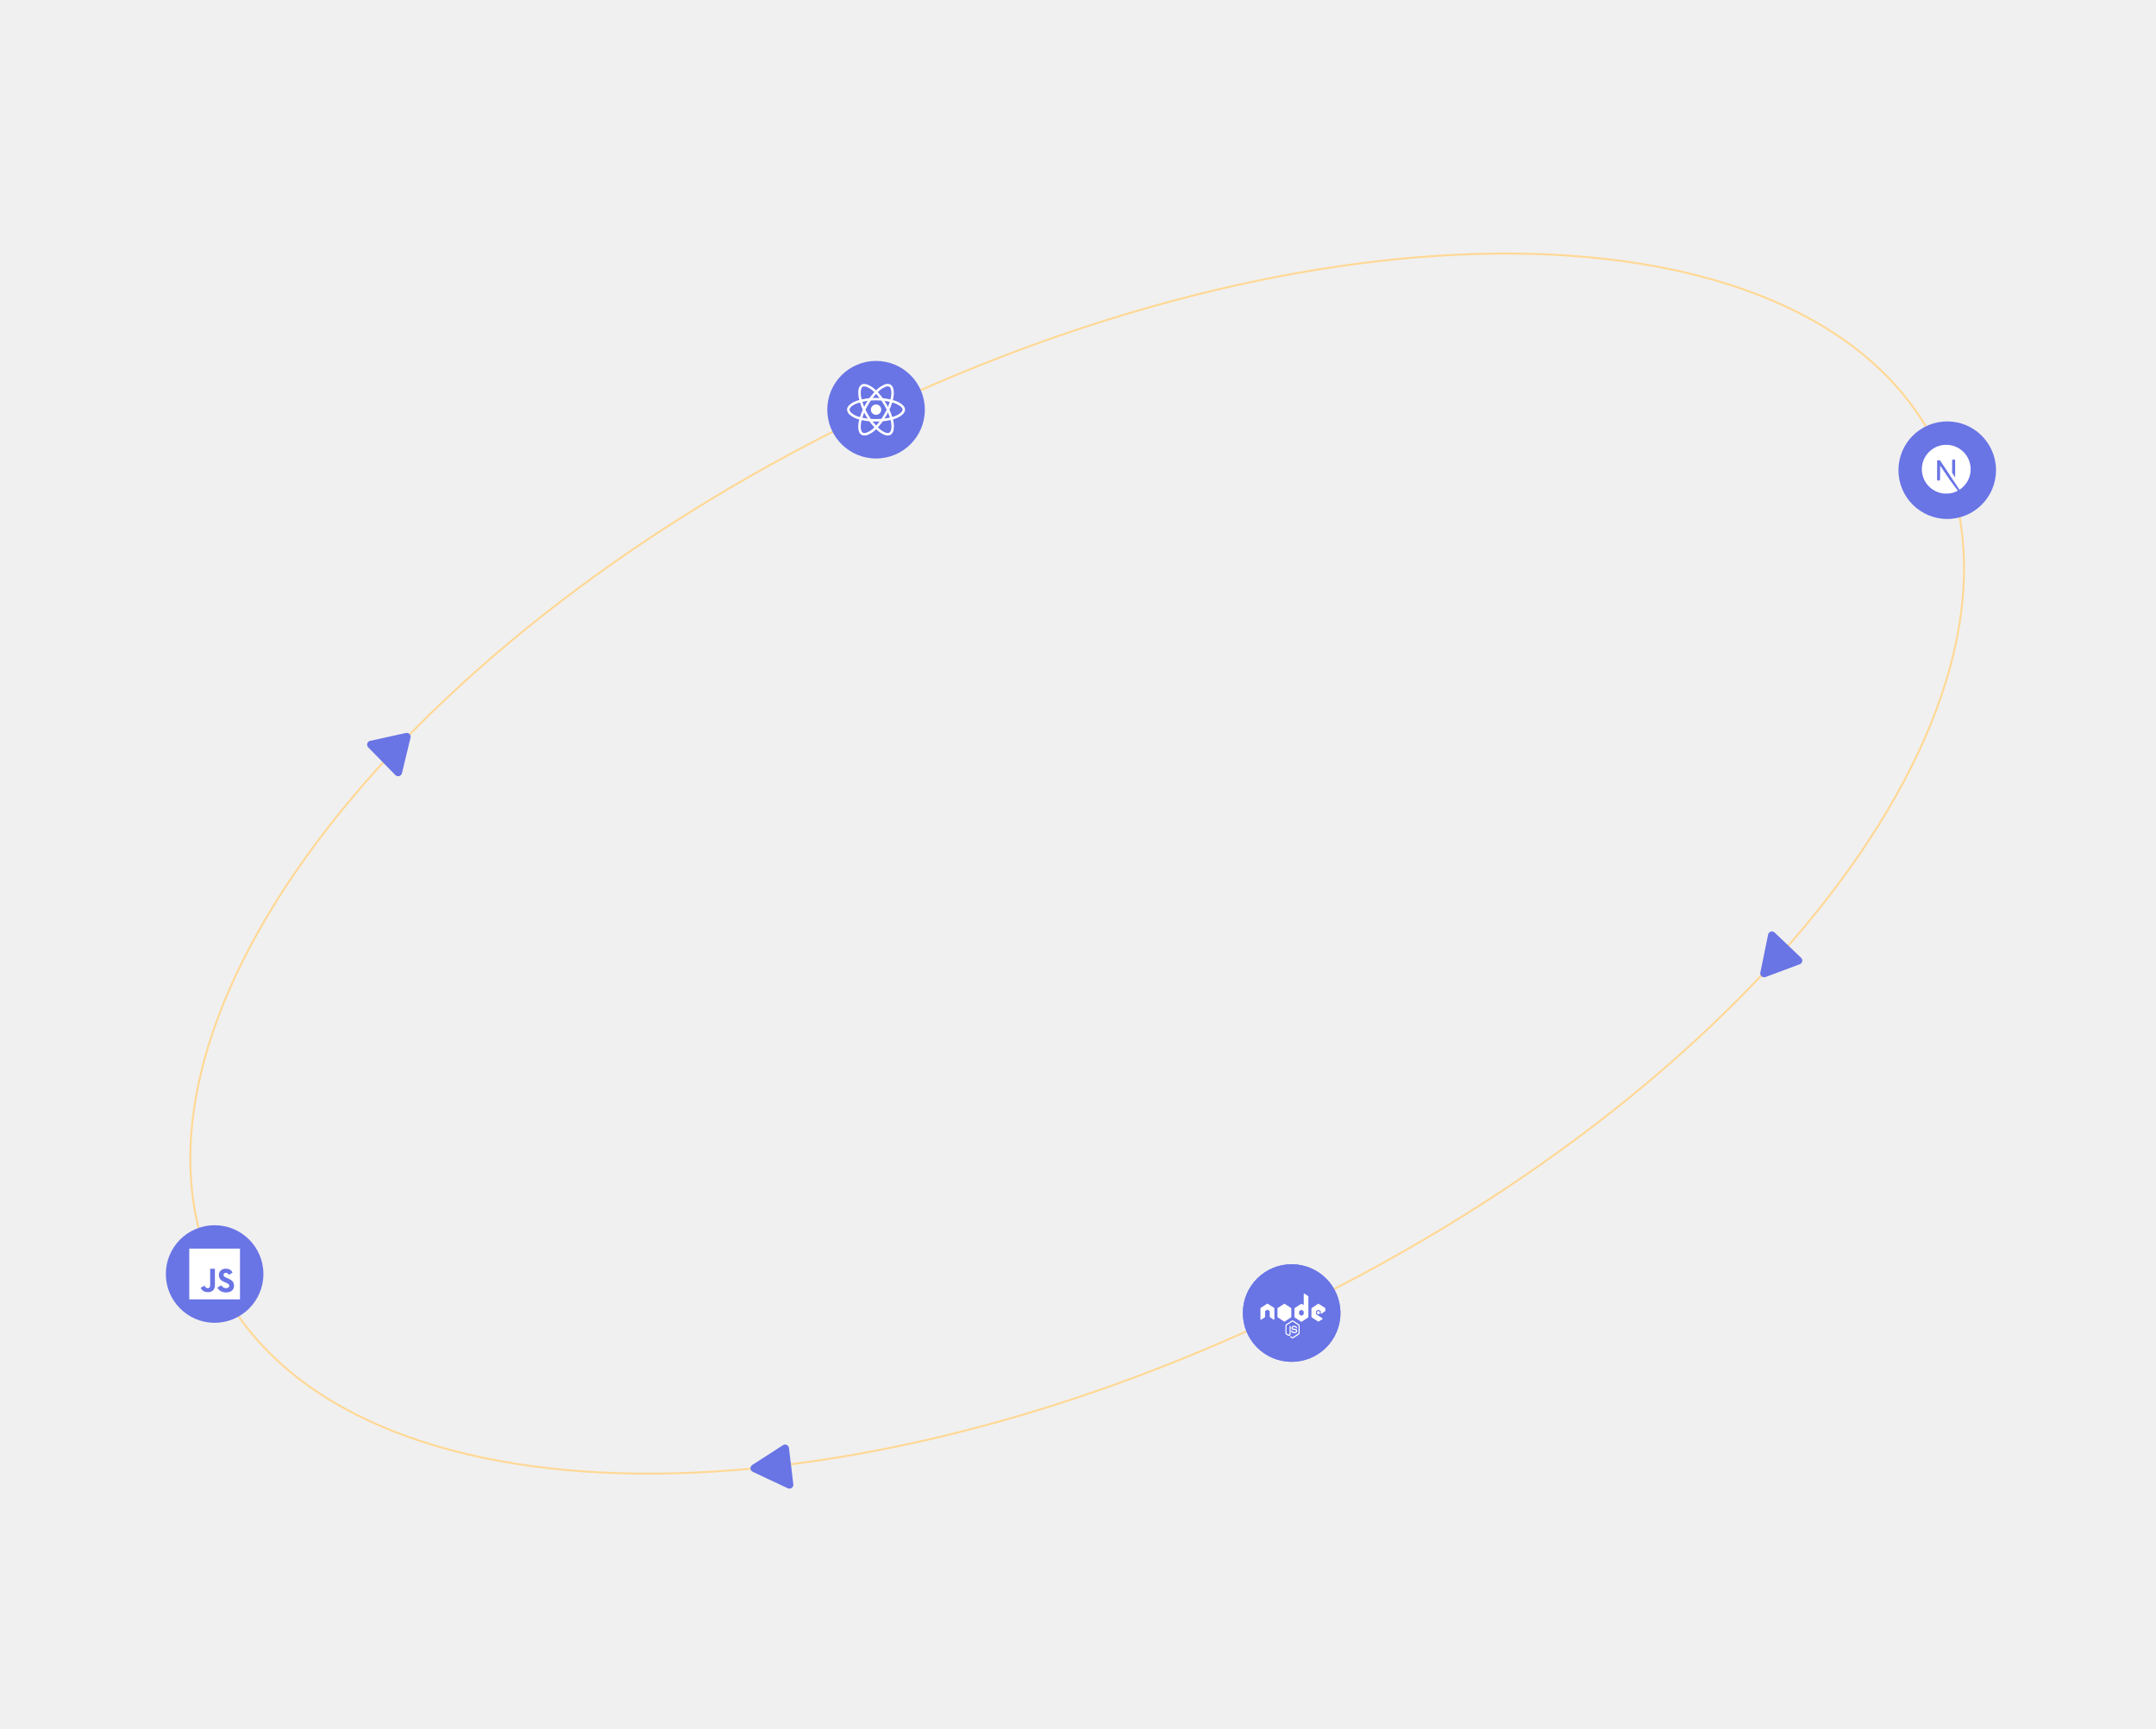
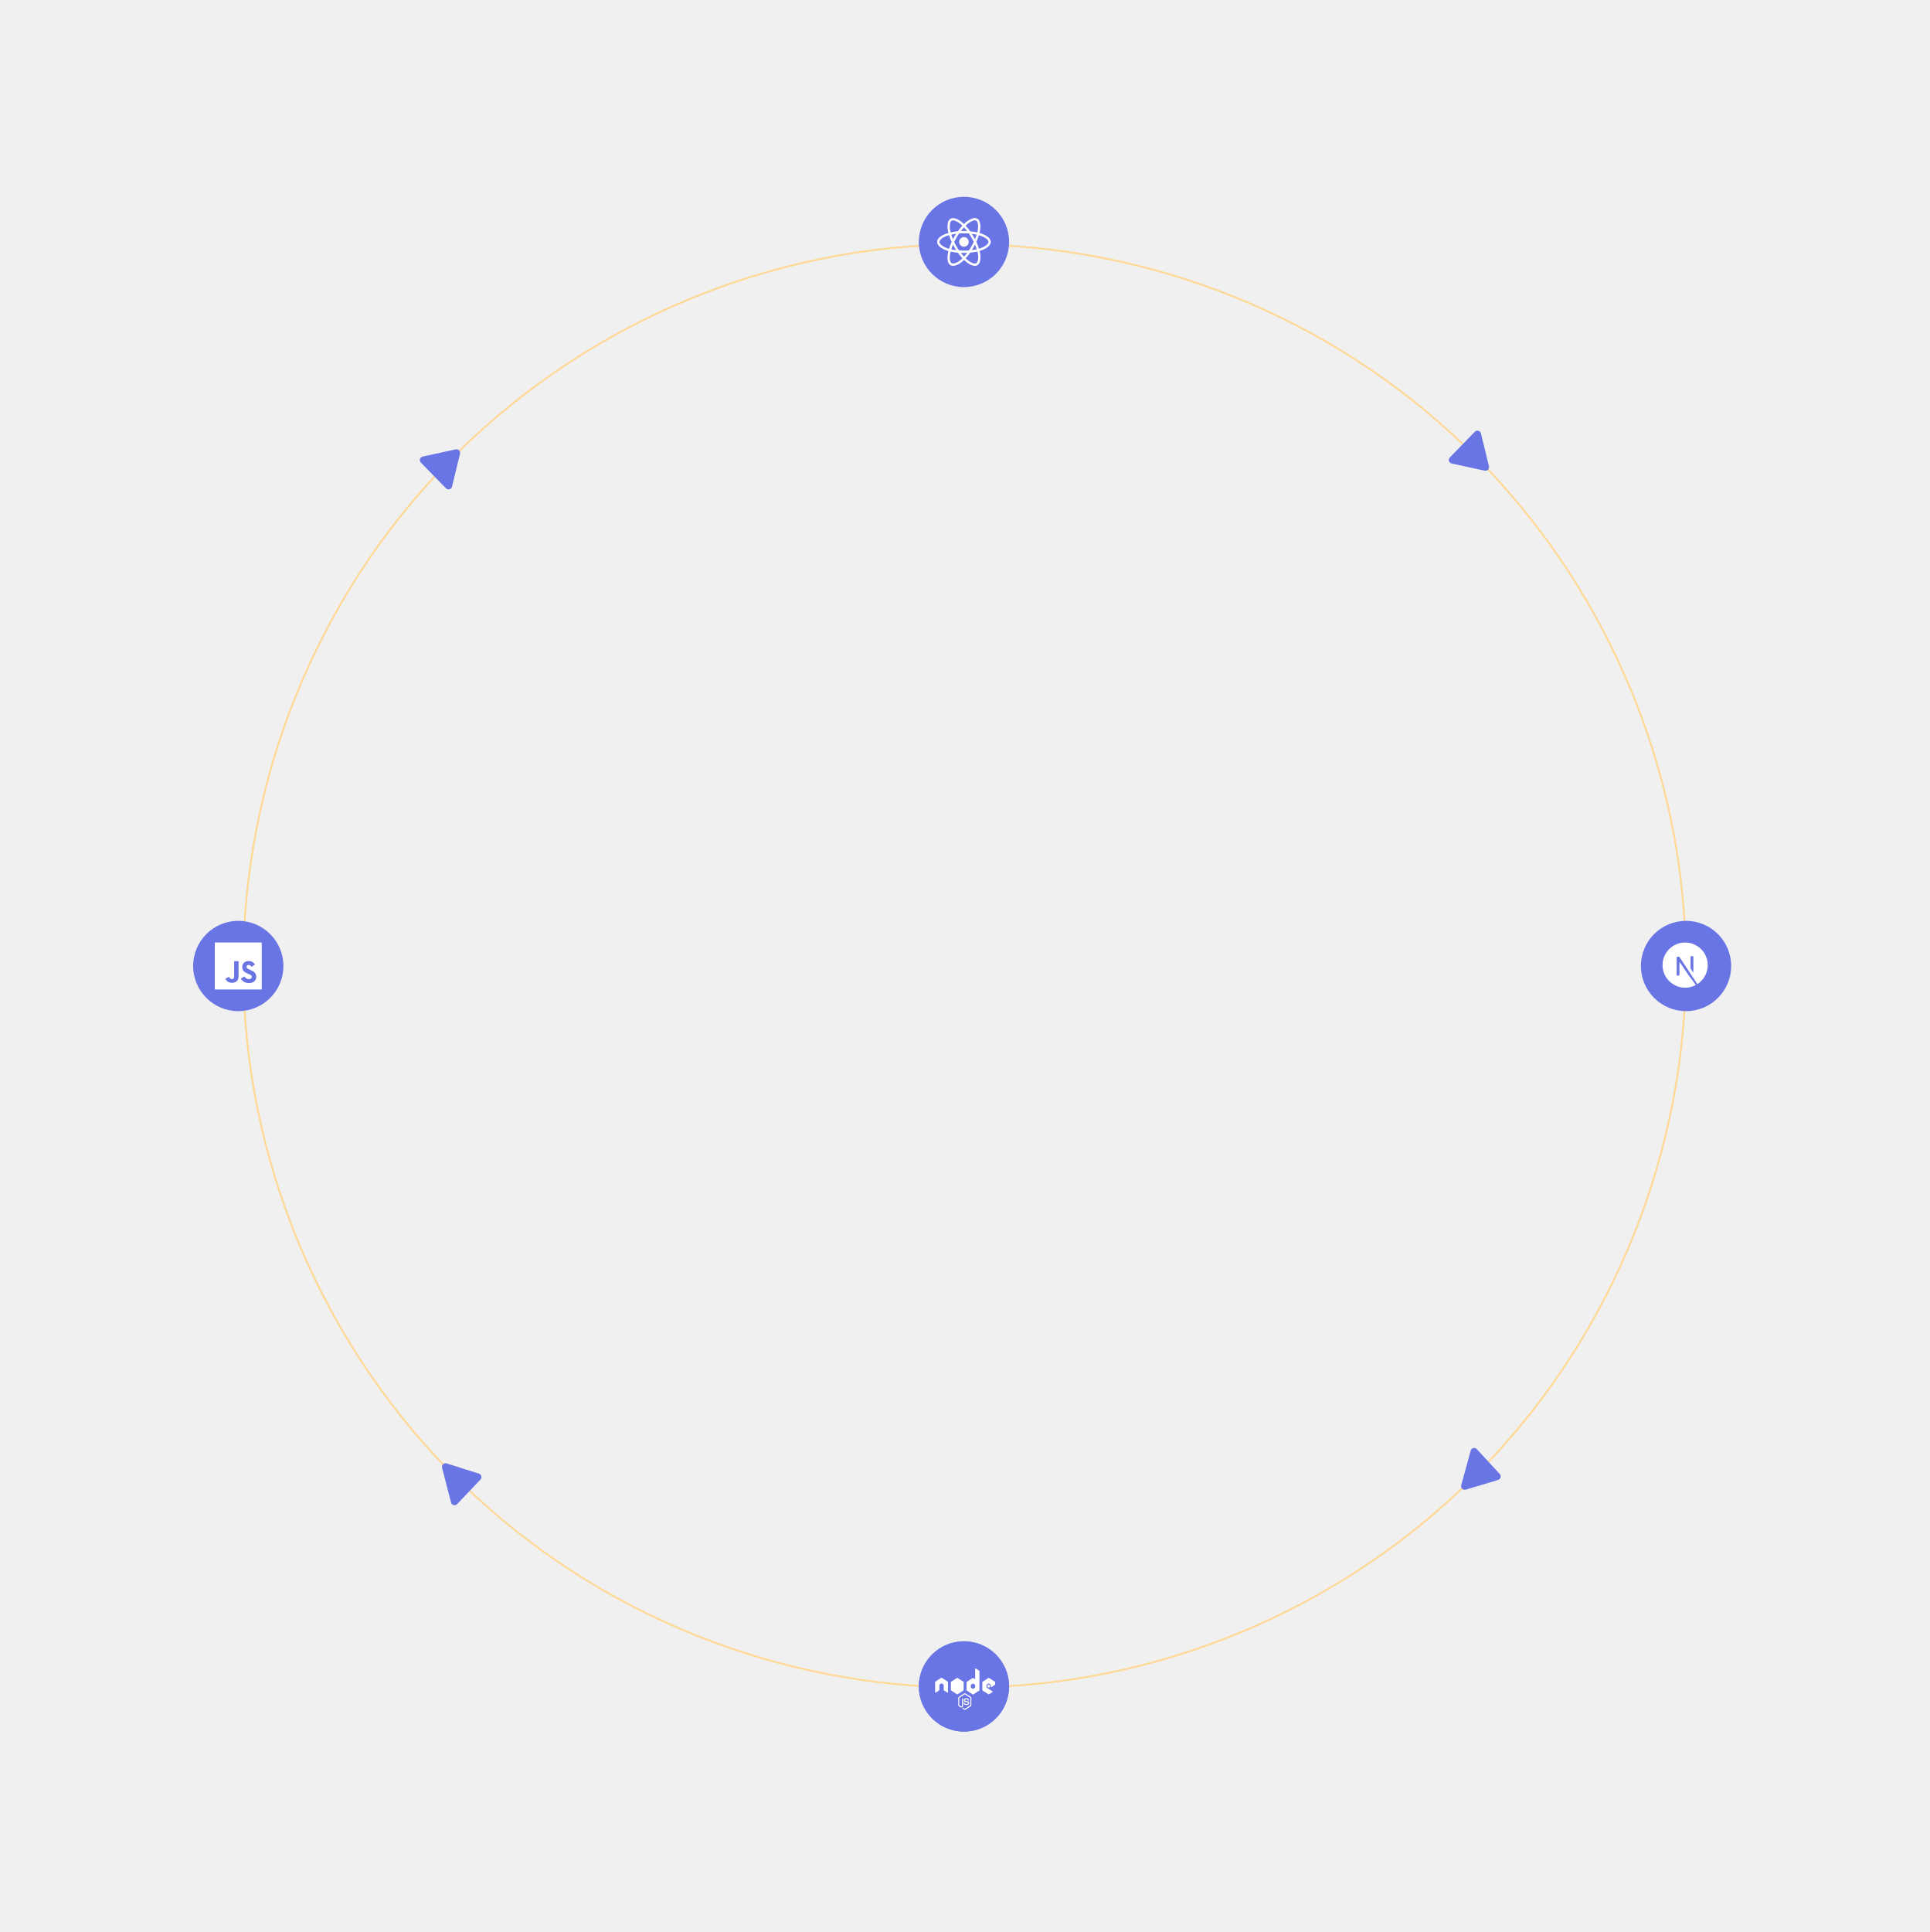
- <svg xmlns="http://www.w3.org/2000/svg" width="1105" height="886" viewBox="0 0 1105 886" fill="none">
-   <path d="M992.829 229.227C1023.33 292.213 1001.8 373.168 942.067 453.216C882.35 533.242 784.532 612.237 662.756 671.202C540.981 730.167 418.35 757.918 318.537 755.138C218.697 752.357 141.838 719.043 111.34 656.057C80.841 593.072 102.369 512.117 162.103 432.069C221.819 352.042 319.637 273.048 441.413 214.083C563.188 155.117 685.819 127.367 785.632 130.147C885.472 132.928 962.331 166.242 992.829 229.227Z" stroke="#FFD895" />
-   <path d="M208.024 375.7C209.467 375.383 210.744 376.686 210.397 378.122L206.006 396.331C205.638 397.858 203.733 398.384 202.634 397.262L188.73 383.073C187.631 381.951 188.195 380.057 189.73 379.72L208.024 375.7Z" fill="#6974E5" />
-   <path d="M401.288 740.733C402.529 739.932 404.181 740.708 404.357 742.175L406.599 760.771C406.787 762.331 405.186 763.488 403.763 762.821L385.782 754.378C384.359 753.71 384.227 751.738 385.548 750.887L393.244 745.922L401.288 740.733Z" fill="#6974E5" />
-   <path d="M923.105 490.908C924.175 491.927 923.808 493.714 922.424 494.23L904.873 500.774C903.401 501.323 901.9 500.038 902.215 498.498L906.202 479.037C906.518 477.498 908.403 476.907 909.541 477.99L923.105 490.908Z" fill="#6974E5" />
-   <circle cx="449" cy="210" r="25" fill="#6974E5" />
-   <path d="M449 212.629C450.467 212.629 451.656 211.439 451.656 209.972C451.656 208.505 450.467 207.316 449 207.316C447.533 207.316 446.344 208.505 446.344 209.972C446.344 211.439 447.533 212.629 449 212.629Z" fill="white" />
-   <path d="M449 216.063C445.807 216.14 442.623 215.71 439.565 214.788C438.153 214.34 436.835 213.635 435.679 212.707C435.238 212.391 434.871 211.982 434.603 211.51C434.335 211.038 434.172 210.513 434.125 209.972C434.125 208.216 436.054 206.495 439.287 205.369C442.426 204.371 445.706 203.887 449 203.936C452.25 203.891 455.486 204.366 458.586 205.343C459.946 205.777 461.219 206.448 462.345 207.326C462.778 207.628 463.14 208.021 463.405 208.479C463.669 208.936 463.83 209.446 463.875 209.972C463.875 211.798 461.718 213.648 458.244 214.797C455.245 215.689 452.128 216.116 449 216.063V216.063ZM449 205.207C445.849 205.165 442.711 205.625 439.704 206.569C436.729 207.607 435.396 209.027 435.396 209.969C435.396 210.955 436.829 212.505 439.976 213.582C442.901 214.459 445.947 214.868 449 214.792C451.992 214.845 454.975 214.441 457.845 213.591C461.113 212.509 462.6 210.956 462.6 209.972C462.546 209.635 462.423 209.312 462.239 209.024C462.054 208.737 461.812 208.49 461.527 208.301C460.519 207.522 459.382 206.928 458.168 206.544C455.203 205.613 452.108 205.161 449 205.207V205.207Z" fill="white" />
-   <path d="M442.965 223.221C442.469 223.232 441.98 223.112 441.546 222.872C440.024 221.995 439.497 219.464 440.136 216.101C440.84 212.883 442.06 209.8 443.748 206.971V206.971C445.332 204.133 447.36 201.567 449.754 199.37C450.81 198.408 452.027 197.641 453.35 197.103C453.828 196.879 454.35 196.763 454.879 196.763C455.407 196.763 455.929 196.879 456.408 197.103C457.99 198.015 458.514 200.807 457.775 204.391C457.049 207.435 455.861 210.349 454.252 213.032C452.724 215.837 450.76 218.381 448.434 220.569C447.34 221.568 446.071 222.357 444.691 222.895C444.138 223.1 443.555 223.21 442.965 223.221V223.221ZM444.849 207.602C443.238 210.311 442.069 213.258 441.385 216.335C440.798 219.432 441.362 221.294 442.182 221.768C443.032 222.26 445.095 221.794 447.601 219.605C449.821 217.509 451.696 215.074 453.154 212.391C454.696 209.825 455.836 207.039 456.534 204.129C457.229 200.755 456.629 198.69 455.777 198.199C455.457 198.076 455.116 198.022 454.774 198.038C454.433 198.054 454.098 198.141 453.792 198.293C452.614 198.779 451.532 199.469 450.594 200.331C448.306 202.436 446.369 204.893 444.856 207.608L444.849 207.602Z" fill="white" />
-   <path d="M455.032 223.235C453.592 223.235 451.764 222.363 449.86 220.726C447.423 218.509 445.361 215.912 443.753 213.037V213.037C442.086 210.247 440.876 207.208 440.168 204.036C439.862 202.641 439.805 201.202 440.001 199.786C440.046 199.261 440.206 198.752 440.469 198.296C440.732 197.839 441.092 197.446 441.524 197.144C443.104 196.229 445.785 197.169 448.521 199.598C450.795 201.747 452.727 204.231 454.248 206.966C455.914 209.69 457.137 212.662 457.871 215.77C458.191 217.217 458.24 218.711 458.016 220.176C457.963 220.716 457.794 221.238 457.52 221.707C457.246 222.175 456.874 222.579 456.429 222.89C456.002 223.127 455.52 223.246 455.032 223.235V223.235ZM444.853 212.397C446.395 215.145 448.365 217.63 450.688 219.759C453.078 221.815 454.973 222.257 455.788 221.778C456.638 221.284 457.265 219.267 456.619 216.004C455.911 213.037 454.738 210.2 453.144 207.599C451.692 204.982 449.849 202.603 447.677 200.544C445.102 198.257 443.013 197.746 442.162 198.239C441.896 198.455 441.679 198.723 441.522 199.027C441.366 199.331 441.274 199.664 441.253 200.005C441.084 201.267 441.139 202.55 441.416 203.793C442.096 206.826 443.257 209.732 444.854 212.399L444.853 212.397Z" fill="white" />
-   <circle cx="662" cy="673" r="25" fill="#6974E5" />
-   <path d="M662 675.629C663.467 675.629 664.656 674.439 664.656 672.972C664.656 671.505 663.467 670.316 662 670.316C660.533 670.316 659.344 671.505 659.344 672.972C659.344 674.439 660.533 675.629 662 675.629Z" fill="white" />
-   <path d="M662 679.063C658.807 679.14 655.623 678.709 652.565 677.788C651.153 677.34 649.835 676.635 648.679 675.707C648.238 675.39 647.871 674.982 647.603 674.51C647.335 674.038 647.172 673.513 647.125 672.972C647.125 671.216 649.054 669.495 652.287 668.369C655.426 667.371 658.706 666.887 662 666.936C665.25 666.891 668.486 667.366 671.586 668.343C672.946 668.777 674.219 669.448 675.345 670.326C675.778 670.628 676.14 671.021 676.405 671.479C676.669 671.936 676.83 672.446 676.875 672.972C676.875 674.798 674.718 676.648 671.244 677.797C668.245 678.689 665.128 679.116 662 679.063V679.063ZM662 668.207C658.849 668.165 655.711 668.625 652.704 669.569C649.729 670.607 648.396 672.027 648.396 672.969C648.396 673.955 649.829 675.505 652.976 676.582C655.901 677.459 658.947 677.868 662 677.792C664.992 677.845 667.975 677.44 670.845 676.591C674.113 675.509 675.6 673.956 675.6 672.972C675.546 672.635 675.423 672.312 675.239 672.024C675.054 671.737 674.812 671.49 674.527 671.301C673.519 670.522 672.382 669.928 671.168 669.544C668.203 668.613 665.108 668.161 662 668.207V668.207Z" fill="white" />
-   <path d="M655.965 686.221C655.469 686.232 654.98 686.112 654.546 685.872C653.024 684.995 652.497 682.464 653.136 679.101C653.84 675.883 655.06 672.8 656.748 669.971V669.971C658.332 667.133 660.36 664.567 662.754 662.37C663.81 661.408 665.027 660.641 666.35 660.103C666.828 659.879 667.35 659.763 667.879 659.763C668.407 659.763 668.929 659.879 669.408 660.103C670.99 661.015 671.514 663.807 670.775 667.391C670.049 670.435 668.861 673.349 667.252 676.032C665.724 678.837 663.76 681.38 661.434 683.569C660.34 684.568 659.071 685.357 657.691 685.895C657.138 686.1 656.555 686.21 655.965 686.221V686.221ZM657.849 670.602C656.238 673.311 655.069 676.258 654.385 679.335C653.798 682.432 654.362 684.294 655.182 684.768C656.032 685.26 658.095 684.794 660.601 682.605C662.821 680.509 664.696 678.074 666.154 675.391C667.696 672.825 668.836 670.039 669.534 667.129C670.229 663.755 669.629 661.69 668.777 661.199C668.457 661.076 668.116 661.022 667.774 661.038C667.433 661.054 667.098 661.141 666.792 661.293C665.614 661.779 664.532 662.469 663.594 663.331C661.306 665.436 659.369 667.892 657.856 670.608L657.849 670.602Z" fill="white" />
-   <path d="M668.032 686.234C666.592 686.234 664.764 685.363 662.86 683.726C660.423 681.509 658.361 678.912 656.753 676.037V676.037C655.086 673.247 653.876 670.208 653.168 667.036C652.862 665.641 652.805 664.202 653.001 662.786C653.046 662.261 653.206 661.752 653.469 661.296C653.732 660.839 654.092 660.446 654.524 660.144C656.104 659.229 658.785 660.169 661.521 662.598C663.795 664.747 665.727 667.231 667.248 669.965C668.914 672.69 670.137 675.662 670.871 678.77C671.191 680.217 671.24 681.711 671.016 683.176C670.963 683.716 670.794 684.238 670.52 684.707C670.246 685.175 669.874 685.579 669.429 685.89C669.002 686.127 668.52 686.246 668.032 686.234V686.234ZM657.853 675.397C659.395 678.145 661.365 680.63 663.688 682.759C666.078 684.815 667.973 685.257 668.788 684.778C669.638 684.284 670.265 682.267 669.619 679.004C668.911 676.037 667.738 673.2 666.144 670.599C664.692 667.982 662.849 665.603 660.677 663.544C658.102 661.257 656.013 660.746 655.162 661.239C654.896 661.455 654.679 661.723 654.522 662.027C654.366 662.331 654.274 662.664 654.253 663.005C654.084 664.267 654.139 665.55 654.416 666.793C655.096 669.826 656.257 672.732 657.854 675.399L657.853 675.397Z" fill="white" />
-   <circle cx="662" cy="673" r="25" fill="#6974E5" />
-   <path d="M662.458 686C662.345 686 662.24 685.966 662.142 685.906L661.141 685.236C660.991 685.142 661.066 685.108 661.111 685.091C661.314 685.015 661.352 684.998 661.563 684.862C661.585 684.845 661.615 684.854 661.638 684.871L662.405 685.388C662.435 685.405 662.473 685.405 662.495 685.388L665.497 683.427C665.527 683.41 665.542 683.376 665.542 683.334V679.42C665.542 679.377 665.527 679.343 665.497 679.326L662.495 677.374C662.465 677.357 662.428 677.357 662.405 677.374L659.404 679.326C659.374 679.343 659.359 679.386 659.359 679.42V683.334C659.359 683.368 659.374 683.41 659.404 683.427L660.224 683.962C660.668 684.217 660.946 683.92 660.946 683.623V679.759C660.946 679.709 660.983 679.658 661.036 679.658H661.42C661.465 679.658 661.51 679.7 661.51 679.759V683.623C661.51 684.293 661.187 684.684 660.622 684.684C660.449 684.684 660.314 684.684 659.93 684.472L659.141 683.962C658.945 683.835 658.825 683.597 658.825 683.342V679.428C658.825 679.174 658.945 678.936 659.141 678.809L662.142 676.847C662.33 676.728 662.586 676.728 662.774 676.847L665.775 678.809C665.97 678.936 666.091 679.174 666.091 679.428V683.342C666.091 683.597 665.97 683.835 665.775 683.962L662.774 685.923C662.676 685.974 662.563 686 662.458 686ZM663.383 683.308C662.067 683.308 661.796 682.629 661.796 682.052C661.796 682.001 661.833 681.95 661.886 681.95H662.277C662.322 681.95 662.36 681.984 662.36 682.035C662.42 682.485 662.593 682.706 663.39 682.706C664.022 682.706 664.293 682.544 664.293 682.162C664.293 681.941 664.218 681.78 663.233 681.67C662.413 681.576 661.901 681.373 661.901 680.634C661.901 679.946 662.413 679.539 663.27 679.539C664.233 679.539 664.707 679.912 664.767 680.727C664.767 680.753 664.759 680.778 664.744 680.804C664.729 680.821 664.707 680.838 664.684 680.838H664.293C664.255 680.838 664.218 680.804 664.21 680.761C664.12 680.294 663.887 680.142 663.27 680.142C662.578 680.142 662.495 680.413 662.495 680.617C662.495 680.863 662.593 680.94 663.526 681.075C664.451 681.211 664.887 681.407 664.887 682.137C664.88 682.884 664.338 683.308 663.383 683.308Z" fill="white" />
-   <path d="M653.146 670.692C653.146 670.539 653.071 670.395 652.95 670.318L649.761 668.247C649.708 668.213 649.648 668.196 649.588 668.187H649.558C649.498 668.187 649.437 668.213 649.385 668.247L646.196 670.318C646.075 670.395 646 670.539 646 670.692L646.008 676.261C646.008 676.338 646.045 676.414 646.105 676.448C646.165 676.491 646.241 676.491 646.293 676.448L648.189 675.226C648.309 675.149 648.384 675.005 648.384 674.852V672.246C648.384 672.093 648.46 671.948 648.58 671.872L649.385 671.346C649.445 671.303 649.513 671.286 649.58 671.286C649.648 671.286 649.716 671.303 649.768 671.346L650.573 671.872C650.694 671.948 650.769 672.093 650.769 672.246V674.852C650.769 675.005 650.844 675.149 650.964 675.226L652.86 676.448C652.92 676.491 652.995 676.491 653.055 676.448C653.116 676.414 653.153 676.338 653.153 676.261L653.146 670.692Z" fill="white" />
-   <path d="M668.475 663.025C668.415 662.991 668.34 662.991 668.287 663.025C668.227 663.068 668.189 663.136 668.189 663.212V668.731C668.189 668.782 668.167 668.833 668.122 668.867C668.076 668.892 668.031 668.892 667.986 668.867L667.189 668.349C667.068 668.272 666.926 668.272 666.805 668.349L663.616 670.429C663.496 670.505 663.42 670.649 663.42 670.802V674.954C663.42 675.107 663.496 675.251 663.616 675.328L666.805 677.408C666.926 677.484 667.068 677.484 667.189 677.408L670.378 675.328C670.498 675.251 670.574 675.107 670.574 674.954V664.604C670.574 664.443 670.498 664.299 670.378 664.222L668.475 663.025ZM668.182 673.587C668.182 673.63 668.167 673.663 668.137 673.68L667.046 674.394C667.016 674.411 666.978 674.411 666.948 674.394L665.857 673.68C665.827 673.663 665.812 673.621 665.812 673.587V672.161C665.812 672.118 665.827 672.084 665.857 672.067L666.948 671.354C666.978 671.337 667.016 671.337 667.046 671.354L668.137 672.067C668.167 672.084 668.182 672.127 668.182 672.161V673.587Z" fill="white" />
-   <path d="M679.088 672.127C679.209 672.05 679.276 671.906 679.276 671.753V670.743C679.276 670.59 679.201 670.446 679.088 670.369L675.922 668.298C675.801 668.221 675.658 668.221 675.538 668.298L672.349 670.378C672.229 670.454 672.153 670.598 672.153 670.751V674.903C672.153 675.056 672.229 675.2 672.349 675.277L675.516 677.314C675.636 677.391 675.779 677.391 675.892 677.314L677.81 676.109C677.87 676.075 677.908 675.998 677.908 675.922C677.908 675.845 677.87 675.769 677.81 675.735L674.605 673.655C674.545 673.613 674.508 673.545 674.508 673.468V672.169C674.508 672.093 674.545 672.016 674.605 671.982L675.606 671.337C675.666 671.295 675.741 671.295 675.801 671.337L676.802 671.982C676.862 672.025 676.9 672.093 676.9 672.169V673.188C676.9 673.264 676.937 673.341 676.997 673.375C677.058 673.417 677.133 673.417 677.193 673.375L679.088 672.127Z" fill="white" />
-   <path d="M675.681 671.931C675.704 671.914 675.734 671.914 675.756 671.931L676.366 672.33C676.388 672.347 676.403 672.373 676.403 672.407V673.205C676.403 673.239 676.388 673.264 676.366 673.281L675.756 673.68C675.734 673.697 675.704 673.697 675.681 673.68L675.072 673.281C675.049 673.264 675.034 673.239 675.034 673.205V672.407C675.034 672.373 675.049 672.347 675.072 672.33L675.681 671.931Z" fill="white" />
-   <path d="M658.479 668.315C658.358 668.238 658.215 668.238 658.095 668.315L654.928 670.378C654.808 670.454 654.74 670.598 654.74 670.751V674.886C654.74 675.039 654.815 675.183 654.928 675.26L658.095 677.323C658.215 677.399 658.358 677.399 658.479 677.323L661.645 675.26C661.766 675.183 661.833 675.039 661.833 674.886V670.751C661.833 670.598 661.758 670.454 661.645 670.378L658.479 668.315Z" fill="white" />
-   <circle cx="998" cy="241" r="25" fill="#6974E5" />
-   <path d="M996.681 228.007C996.628 228.012 996.456 228.029 996.302 228.041C992.752 228.361 989.426 230.277 987.319 233.222C986.146 234.859 985.396 236.716 985.112 238.684C985.012 239.37 985 239.573 985 240.504C985 241.435 985.012 241.638 985.112 242.325C985.792 247.019 989.132 250.964 993.663 252.425C994.475 252.687 995.33 252.865 996.302 252.972C996.681 253.014 998.319 253.014 998.697 252.972C1000.38 252.787 1001.8 252.371 1003.2 251.655C1003.42 251.545 1003.46 251.516 1003.43 251.492C1003.41 251.477 1002.49 250.248 1001.39 248.762L999.394 246.061L996.889 242.354C995.511 240.316 994.377 238.649 994.367 238.649C994.357 238.647 994.348 240.294 994.343 242.305C994.335 245.827 994.333 245.969 994.289 246.052C994.225 246.171 994.176 246.22 994.074 246.274C993.996 246.313 993.927 246.321 993.558 246.321H993.135L993.023 246.25C992.95 246.203 992.896 246.142 992.859 246.071L992.808 245.961L992.813 241.061L992.82 236.159L992.896 236.064C992.935 236.013 993.018 235.947 993.077 235.915C993.177 235.866 993.216 235.861 993.639 235.861C994.137 235.861 994.22 235.881 994.35 236.022C994.387 236.061 995.743 238.104 997.366 240.565C998.988 243.026 1001.21 246.386 1002.3 248.036L1004.28 251.035L1004.38 250.969C1005.26 250.392 1006.2 249.571 1006.95 248.715C1008.53 246.9 1009.55 244.686 1009.89 242.325C1009.99 241.638 1010 241.435 1010 240.504C1010 239.573 1009.99 239.37 1009.89 238.684C1009.21 233.989 1005.87 230.045 1001.34 228.583C1000.54 228.324 999.687 228.146 998.734 228.038C998.499 228.014 996.884 227.987 996.681 228.007ZM1001.8 235.568C1001.92 235.626 1002.01 235.739 1002.05 235.856C1002.06 235.92 1002.07 237.278 1002.07 240.341L1002.06 244.734L1001.28 243.547L1000.51 242.359V239.165C1000.51 237.1 1000.52 235.939 1000.53 235.883C1000.57 235.746 1000.65 235.639 1000.77 235.575C1000.87 235.524 1000.91 235.519 1001.29 235.519C1001.65 235.519 1001.72 235.524 1001.8 235.568Z" fill="white" />
-   <circle cx="110" cy="653" r="25" fill="#6974E5" />
-   <g clip-path="url(#clip0_417_33)">
-     <path d="M122.992 640H97.008C97.003 640 97 640.003 97 640.008V665.992C97 665.997 97.003 666 97.008 666H122.992C122.997 666 123 665.997 123 665.992V640.008C123 640.003 122.997 640 122.992 640Z" fill="white" />
-     <path d="M113.453 658.789C113.961 659.652 114.672 660.262 115.84 660.262C116.855 660.262 117.516 659.754 117.516 659.043C117.516 658.23 116.855 657.926 115.738 657.418L115.129 657.164C113.352 656.402 112.184 655.488 112.184 653.508C112.184 651.68 113.555 650.258 115.738 650.258C117.312 650.258 118.43 650.816 119.191 652.238L117.312 653.457C116.906 652.695 116.449 652.391 115.738 652.391C115.027 652.391 114.57 652.848 114.57 653.457C114.57 654.168 115.027 654.473 116.094 654.93L116.703 655.184C118.785 656.098 119.953 656.961 119.953 659.043C119.953 661.227 118.227 662.445 115.891 662.445C113.605 662.445 112.133 661.379 111.422 659.957L113.453 658.789ZM104.82 658.992C105.227 659.652 105.531 660.262 106.395 660.262C107.207 660.262 107.715 659.957 107.715 658.738V650.309H110.152V658.637C110.152 661.176 108.68 662.293 106.496 662.293C104.516 662.293 103.398 661.277 102.84 660.059L104.82 658.992Z" fill="#6974E5" />
+ <svg xmlns="http://www.w3.org/2000/svg" width="1069" height="1070" viewBox="0 0 1069 1070" fill="none">
+   <circle cx="534.34" cy="534.956" r="399.5" transform="rotate(-25.8369 534.34 534.956)" stroke="#FFD895" />
+   <path d="M252.452 248.866C253.896 248.551 255.171 249.856 254.823 251.291L250.407 269.494C250.037 271.021 248.131 271.544 247.033 270.421L233.149 256.213C232.051 255.09 232.618 253.197 234.153 252.861L252.452 248.866Z" fill="#6974E5" />
+   <path d="M265.296 816.149C266.704 816.595 267.159 818.362 266.141 819.433L253.238 833.01C252.155 834.149 250.243 833.652 249.851 832.131L244.9 812.893C244.508 811.371 245.943 810.013 247.441 810.488L256.172 813.256L265.296 816.149Z" fill="#6974E5" />
+   <path d="M824.834 258.237C825.185 259.672 823.912 260.979 822.468 260.667L804.161 256.706C802.625 256.373 802.055 254.482 803.151 253.356L817.009 239.122C818.105 237.997 820.011 238.516 820.384 240.042L824.834 258.237Z" fill="#6974E5" />
+   <path d="M830.806 816.354C831.808 817.44 831.326 819.2 829.911 819.624L811.972 825.012C810.467 825.464 809.053 824.084 809.467 822.568L814.712 803.408C815.127 801.893 817.047 801.425 818.112 802.581L830.806 816.354Z" fill="#6974E5" />
+   <circle cx="534" cy="134" r="25" fill="#6974E5" />
+   <path d="M534 136.629C535.467 136.629 536.656 135.439 536.656 133.972C536.656 132.505 535.467 131.316 534 131.316C532.533 131.316 531.344 132.505 531.344 133.972C531.344 135.439 532.533 136.629 534 136.629Z" fill="white" />
+   <path d="M534 140.063C530.807 140.14 527.623 139.709 524.565 138.788C523.153 138.34 521.835 137.635 520.679 136.707C520.238 136.39 519.871 135.982 519.603 135.51C519.335 135.038 519.172 134.513 519.125 133.972C519.125 132.216 521.054 130.495 524.287 129.369C527.426 128.371 530.706 127.887 534 127.936C537.25 127.891 540.486 128.366 543.586 129.343C544.946 129.777 546.219 130.448 547.345 131.326C547.778 131.628 548.14 132.021 548.405 132.479C548.669 132.936 548.83 133.446 548.875 133.972C548.875 135.798 546.718 137.648 543.244 138.797C540.245 139.689 537.128 140.116 534 140.063V140.063ZM534 129.207C530.849 129.165 527.711 129.625 524.704 130.569C521.729 131.607 520.396 133.027 520.396 133.969C520.396 134.955 521.829 136.505 524.976 137.582C527.901 138.459 530.947 138.868 534 138.792C536.992 138.845 539.975 138.44 542.845 137.591C546.113 136.509 547.6 134.956 547.6 133.972C547.546 133.635 547.423 133.312 547.239 133.024C547.054 132.737 546.812 132.49 546.527 132.301C545.519 131.522 544.382 130.927 543.168 130.544C540.203 129.613 537.108 129.161 534 129.207V129.207Z" fill="white" />
+   <path d="M527.965 147.221C527.469 147.232 526.98 147.112 526.546 146.872C525.024 145.995 524.497 143.464 525.136 140.101C525.84 136.883 527.06 133.799 528.748 130.971V130.971C530.332 128.133 532.36 125.567 534.754 123.37C535.81 122.408 537.027 121.64 538.35 121.103C538.828 120.879 539.35 120.763 539.879 120.763C540.407 120.763 540.929 120.879 541.408 121.103C542.99 122.015 543.514 124.807 542.775 128.391C542.049 131.435 540.861 134.349 539.252 137.032C537.724 139.837 535.76 142.38 533.434 144.569C532.34 145.568 531.071 146.357 529.691 146.894C529.138 147.1 528.555 147.21 527.965 147.221V147.221ZM529.849 131.602C528.238 134.311 527.069 137.258 526.385 140.335C525.798 143.432 526.362 145.294 527.182 145.768C528.032 146.26 530.095 145.794 532.601 143.605C534.821 141.509 536.696 139.074 538.154 136.391C539.696 133.825 540.836 131.039 541.534 128.129C542.229 124.755 541.629 122.69 540.777 122.199C540.457 122.076 540.116 122.022 539.774 122.038C539.433 122.054 539.098 122.141 538.792 122.293C537.614 122.779 536.532 123.469 535.594 124.331C533.306 126.436 531.369 128.892 529.856 131.608L529.849 131.602Z" fill="white" />
+   <path d="M540.032 147.234C538.592 147.234 536.764 146.363 534.86 144.726C532.423 142.509 530.361 139.912 528.753 137.037V137.037C527.086 134.247 525.876 131.208 525.168 128.036C524.862 126.641 524.805 125.202 525.001 123.786C525.046 123.261 525.206 122.752 525.469 122.296C525.732 121.839 526.092 121.446 526.524 121.144C528.104 120.229 530.785 121.169 533.521 123.598C535.795 125.747 537.727 128.231 539.248 130.965C540.914 133.69 542.137 136.662 542.871 139.77C543.191 141.217 543.24 142.711 543.016 144.176C542.963 144.716 542.794 145.238 542.52 145.707C542.246 146.175 541.874 146.579 541.429 146.89C541.002 147.127 540.52 147.246 540.032 147.234V147.234ZM529.853 136.397C531.395 139.145 533.365 141.63 535.688 143.759C538.078 145.815 539.973 146.257 540.788 145.778C541.638 145.284 542.265 143.267 541.619 140.004C540.911 137.037 539.738 134.2 538.144 131.599C536.692 128.982 534.849 126.603 532.677 124.544C530.102 122.257 528.013 121.746 527.162 122.239C526.896 122.455 526.679 122.723 526.522 123.027C526.366 123.331 526.274 123.664 526.253 124.005C526.084 125.267 526.139 126.55 526.416 127.793C527.096 130.826 528.257 133.732 529.854 136.399L529.853 136.397Z" fill="white" />
+   <circle cx="534" cy="934" r="25" fill="#6974E5" />
+   <path d="M534 936.629C535.467 936.629 536.656 935.439 536.656 933.972C536.656 932.505 535.467 931.316 534 931.316C532.533 931.316 531.344 932.505 531.344 933.972C531.344 935.439 532.533 936.629 534 936.629Z" fill="white" />
+   <path d="M534 940.063C530.807 940.14 527.623 939.709 524.565 938.788C523.153 938.34 521.835 937.635 520.679 936.707C520.238 936.39 519.871 935.982 519.603 935.51C519.335 935.038 519.172 934.513 519.125 933.972C519.125 932.216 521.054 930.495 524.287 929.369C527.426 928.371 530.706 927.887 534 927.936C537.25 927.891 540.486 928.366 543.586 929.343C544.946 929.777 546.219 930.448 547.345 931.326C547.778 931.628 548.14 932.021 548.405 932.479C548.669 932.936 548.83 933.446 548.875 933.972C548.875 935.798 546.718 937.648 543.244 938.797C540.245 939.689 537.128 940.116 534 940.063V940.063ZM534 929.207C530.849 929.165 527.711 929.625 524.704 930.569C521.729 931.607 520.396 933.027 520.396 933.969C520.396 934.955 521.829 936.505 524.976 937.582C527.901 938.459 530.947 938.868 534 938.792C536.992 938.845 539.975 938.44 542.845 937.591C546.113 936.509 547.6 934.956 547.6 933.972C547.546 933.635 547.423 933.312 547.239 933.024C547.054 932.737 546.812 932.49 546.527 932.301C545.519 931.522 544.382 930.928 543.168 930.544C540.203 929.613 537.108 929.161 534 929.207V929.207Z" fill="white" />
+   <path d="M527.965 947.221C527.469 947.232 526.98 947.112 526.546 946.872C525.024 945.995 524.497 943.464 525.136 940.101C525.84 936.883 527.06 933.8 528.748 930.971V930.971C530.332 928.133 532.36 925.567 534.754 923.37C535.81 922.408 537.027 921.641 538.35 921.103C538.828 920.879 539.35 920.763 539.879 920.763C540.407 920.763 540.929 920.879 541.408 921.103C542.99 922.015 543.514 924.807 542.775 928.391C542.049 931.435 540.861 934.349 539.252 937.032C537.724 939.837 535.76 942.38 533.434 944.569C532.34 945.568 531.071 946.357 529.691 946.895C529.138 947.1 528.555 947.21 527.965 947.221V947.221ZM529.849 931.602C528.238 934.311 527.069 937.258 526.385 940.335C525.798 943.432 526.362 945.294 527.182 945.768C528.032 946.26 530.095 945.794 532.601 943.605C534.821 941.509 536.696 939.074 538.154 936.391C539.696 933.825 540.836 931.039 541.534 928.129C542.229 924.755 541.629 922.69 540.777 922.199C540.457 922.076 540.116 922.022 539.774 922.038C539.433 922.054 539.098 922.141 538.792 922.293C537.614 922.779 536.532 923.469 535.594 924.331C533.306 926.436 531.369 928.892 529.856 931.608L529.849 931.602Z" fill="white" />
+   <path d="M540.032 947.235C538.592 947.235 536.764 946.363 534.86 944.726C532.423 942.509 530.361 939.912 528.753 937.037V937.037C527.086 934.247 525.876 931.208 525.168 928.036C524.862 926.641 524.805 925.202 525.001 923.786C525.046 923.261 525.206 922.752 525.469 922.296C525.732 921.839 526.092 921.446 526.524 921.144C528.104 920.229 530.785 921.169 533.521 923.598C535.795 925.747 537.727 928.231 539.248 930.966C540.914 933.69 542.137 936.662 542.871 939.77C543.191 941.217 543.24 942.711 543.016 944.176C542.963 944.716 542.794 945.238 542.52 945.707C542.246 946.175 541.874 946.579 541.429 946.89C541.002 947.127 540.52 947.246 540.032 947.235V947.235ZM529.853 936.397C531.395 939.145 533.365 941.63 535.688 943.759C538.078 945.815 539.973 946.257 540.788 945.778C541.638 945.284 542.265 943.267 541.619 940.004C540.911 937.037 539.738 934.2 538.144 931.599C536.692 928.982 534.849 926.603 532.677 924.544C530.102 922.257 528.013 921.746 527.162 922.239C526.896 922.455 526.679 922.723 526.522 923.027C526.366 923.331 526.274 923.664 526.253 924.005C526.084 925.267 526.139 926.55 526.416 927.793C527.096 930.826 528.257 933.732 529.854 936.399L529.853 936.397Z" fill="white" />
+   <circle cx="534" cy="934" r="25" fill="#6974E5" />
+   <path d="M534.458 947C534.345 947 534.24 946.966 534.142 946.906L533.141 946.236C532.991 946.142 533.066 946.108 533.111 946.091C533.314 946.015 533.352 945.998 533.563 945.862C533.585 945.845 533.615 945.854 533.638 945.871L534.405 946.388C534.435 946.405 534.473 946.405 534.495 946.388L537.497 944.427C537.527 944.41 537.542 944.376 537.542 944.334V940.42C537.542 940.377 537.527 940.343 537.497 940.326L534.495 938.374C534.465 938.357 534.428 938.357 534.405 938.374L531.404 940.326C531.374 940.343 531.359 940.386 531.359 940.42V944.334C531.359 944.368 531.374 944.41 531.404 944.427L532.224 944.962C532.668 945.217 532.946 944.92 532.946 944.623V940.759C532.946 940.709 532.983 940.658 533.036 940.658H533.42C533.465 940.658 533.51 940.7 533.51 940.759V944.623C533.51 945.293 533.187 945.684 532.622 945.684C532.449 945.684 532.314 945.684 531.93 945.472L531.141 944.962C530.945 944.835 530.825 944.597 530.825 944.342V940.428C530.825 940.174 530.945 939.936 531.141 939.809L534.142 937.847C534.33 937.728 534.586 937.728 534.774 937.847L537.775 939.809C537.97 939.936 538.091 940.174 538.091 940.428V944.342C538.091 944.597 537.97 944.835 537.775 944.962L534.774 946.923C534.676 946.974 534.563 947 534.458 947ZM535.383 944.308C534.067 944.308 533.796 943.629 533.796 943.052C533.796 943.001 533.833 942.95 533.886 942.95H534.277C534.322 942.95 534.36 942.984 534.36 943.035C534.42 943.485 534.593 943.706 535.39 943.706C536.022 943.706 536.293 943.544 536.293 943.162C536.293 942.941 536.218 942.78 535.233 942.67C534.413 942.576 533.901 942.373 533.901 941.634C533.901 940.946 534.413 940.539 535.27 940.539C536.233 940.539 536.707 940.912 536.767 941.727C536.767 941.753 536.759 941.778 536.744 941.804C536.729 941.821 536.707 941.838 536.684 941.838H536.293C536.255 941.838 536.218 941.804 536.21 941.761C536.12 941.294 535.887 941.142 535.27 941.142C534.578 941.142 534.495 941.413 534.495 941.617C534.495 941.863 534.593 941.94 535.526 942.075C536.451 942.211 536.887 942.407 536.887 943.137C536.88 943.884 536.338 944.308 535.383 944.308Z" fill="white" />
+   <path d="M525.146 931.692C525.146 931.539 525.071 931.395 524.95 931.318L521.761 929.247C521.708 929.213 521.648 929.196 521.588 929.187H521.558C521.498 929.187 521.437 929.213 521.385 929.247L518.196 931.318C518.075 931.395 518 931.539 518 931.692L518.008 937.261C518.008 937.338 518.045 937.414 518.105 937.448C518.165 937.491 518.241 937.491 518.293 937.448L520.189 936.226C520.309 936.149 520.384 936.005 520.384 935.852V933.246C520.384 933.093 520.46 932.948 520.58 932.872L521.385 932.346C521.445 932.303 521.513 932.286 521.58 932.286C521.648 932.286 521.716 932.303 521.768 932.346L522.573 932.872C522.694 932.948 522.769 933.093 522.769 933.246V935.852C522.769 936.005 522.844 936.149 522.964 936.226L524.86 937.448C524.92 937.491 524.995 937.491 525.055 937.448C525.116 937.414 525.153 937.338 525.153 937.261L525.146 931.692Z" fill="white" />
+   <path d="M540.475 924.025C540.415 923.991 540.34 923.991 540.287 924.025C540.227 924.068 540.189 924.136 540.189 924.212V929.731C540.189 929.782 540.167 929.833 540.122 929.867C540.076 929.892 540.031 929.892 539.986 929.867L539.189 929.349C539.068 929.272 538.926 929.272 538.805 929.349L535.616 931.429C535.496 931.505 535.42 931.649 535.42 931.802V935.954C535.42 936.107 535.496 936.251 535.616 936.328L538.805 938.408C538.926 938.484 539.068 938.484 539.189 938.408L542.378 936.328C542.498 936.251 542.574 936.107 542.574 935.954V925.604C542.574 925.443 542.498 925.299 542.378 925.222L540.475 924.025ZM540.182 934.587C540.182 934.63 540.167 934.663 540.137 934.68L539.046 935.394C539.016 935.411 538.978 935.411 538.948 935.394L537.857 934.68C537.827 934.663 537.812 934.621 537.812 934.587V933.161C537.812 933.118 537.827 933.084 537.857 933.067L538.948 932.354C538.978 932.337 539.016 932.337 539.046 932.354L540.137 933.067C540.167 933.084 540.182 933.127 540.182 933.161V934.587Z" fill="white" />
+   <path d="M551.088 933.127C551.209 933.05 551.276 932.906 551.276 932.753V931.743C551.276 931.59 551.201 931.446 551.088 931.369L547.922 929.298C547.801 929.221 547.658 929.221 547.538 929.298L544.349 931.378C544.229 931.454 544.153 931.599 544.153 931.751V935.903C544.153 936.056 544.229 936.2 544.349 936.277L547.516 938.314C547.636 938.391 547.779 938.391 547.892 938.314L549.81 937.109C549.87 937.075 549.908 936.998 549.908 936.922C549.908 936.845 549.87 936.769 549.81 936.735L546.605 934.655C546.545 934.613 546.508 934.545 546.508 934.468V933.169C546.508 933.093 546.545 933.016 546.605 932.982L547.606 932.337C547.666 932.295 547.741 932.295 547.801 932.337L548.802 932.982C548.862 933.025 548.9 933.093 548.9 933.169V934.188C548.9 934.264 548.937 934.341 548.997 934.375C549.058 934.417 549.133 934.417 549.193 934.375L551.088 933.127Z" fill="white" />
+   <path d="M547.681 932.931C547.704 932.914 547.734 932.914 547.756 932.931L548.366 933.33C548.388 933.347 548.403 933.373 548.403 933.407V934.205C548.403 934.239 548.388 934.264 548.366 934.281L547.756 934.68C547.734 934.697 547.704 934.697 547.681 934.68L547.072 934.281C547.049 934.264 547.034 934.239 547.034 934.205V933.407C547.034 933.373 547.049 933.347 547.072 933.33L547.681 932.931Z" fill="white" />
+   <path d="M530.479 929.315C530.358 929.238 530.215 929.238 530.095 929.315L526.928 931.378C526.808 931.454 526.74 931.599 526.74 931.751V935.886C526.74 936.039 526.815 936.183 526.928 936.26L530.095 938.323C530.215 938.399 530.358 938.399 530.479 938.323L533.645 936.26C533.766 936.183 533.833 936.039 533.833 935.886V931.751C533.833 931.599 533.758 931.454 533.645 931.378L530.479 929.315Z" fill="white" />
+   <circle cx="934" cy="535" r="25" fill="#6974E5" />
+   <path d="M932.681 522.007C932.628 522.012 932.456 522.029 932.302 522.041C928.752 522.361 925.426 524.277 923.319 527.222C922.146 528.859 921.396 530.716 921.112 532.684C921.012 533.37 921 533.573 921 534.504C921 535.435 921.012 535.638 921.112 536.325C921.792 541.019 925.132 544.964 929.663 546.425C930.475 546.687 931.33 546.865 932.302 546.972C932.681 547.014 934.319 547.014 934.697 546.972C936.376 546.787 937.799 546.371 939.201 545.655C939.416 545.545 939.458 545.516 939.429 545.492C939.409 545.477 938.493 544.248 937.393 542.762L935.394 540.061L932.889 536.354C931.511 534.316 930.377 532.649 930.367 532.649C930.357 532.647 930.348 534.294 930.343 536.305C930.335 539.827 930.333 539.969 930.289 540.052C930.225 540.171 930.176 540.22 930.074 540.274C929.996 540.313 929.927 540.321 929.558 540.321H929.135L929.023 540.25C928.95 540.203 928.896 540.142 928.859 540.071L928.808 539.961L928.813 535.061L928.82 530.159L928.896 530.064C928.935 530.013 929.018 529.947 929.077 529.915C929.177 529.866 929.216 529.861 929.639 529.861C930.137 529.861 930.22 529.881 930.35 530.022C930.387 530.061 931.743 532.104 933.366 534.565C934.988 537.026 937.207 540.386 938.297 542.036L940.277 545.035L940.377 544.969C941.264 544.392 942.202 543.571 942.945 542.715C944.526 540.9 945.545 538.686 945.888 536.325C945.988 535.638 946 535.435 946 534.504C946 533.573 945.988 533.37 945.888 532.684C945.208 527.989 941.867 524.045 937.337 522.583C936.538 522.324 935.687 522.146 934.734 522.038C934.499 522.014 932.884 521.987 932.681 522.007ZM937.799 529.568C937.916 529.626 938.011 529.739 938.045 529.856C938.065 529.92 938.07 531.278 938.065 534.341L938.058 538.734L937.283 537.547L936.506 536.359V533.165C936.506 531.1 936.516 529.939 936.53 529.883C936.569 529.746 936.655 529.639 936.772 529.575C936.872 529.524 936.909 529.519 937.293 529.519C937.654 529.519 937.718 529.524 937.799 529.568Z" fill="white" />
+   <circle cx="132" cy="535" r="25" fill="#6974E5" />
+   <g clip-path="url(#clip0_420_35)">
+     <path d="M144.992 522H119.008C119.003 522 119 522.003 119 522.008V547.992C119 547.997 119.003 548 119.008 548H144.992C144.997 548 145 547.997 145 547.992V522.008C145 522.003 144.997 522 144.992 522Z" fill="white" />
+     <path d="M135.453 540.789C135.961 541.652 136.672 542.262 137.84 542.262C138.855 542.262 139.516 541.754 139.516 541.043C139.516 540.23 138.855 539.926 137.738 539.418L137.129 539.164C135.352 538.402 134.184 537.488 134.184 535.508C134.184 533.68 135.555 532.258 137.738 532.258C139.312 532.258 140.43 532.816 141.191 534.238L139.312 535.457C138.906 534.695 138.449 534.391 137.738 534.391C137.027 534.391 136.57 534.848 136.57 535.457C136.57 536.168 137.027 536.473 138.094 536.93L138.703 537.184C140.785 538.098 141.953 538.961 141.953 541.043C141.953 543.227 140.227 544.445 137.891 544.445C135.605 544.445 134.133 543.379 133.422 541.957L135.453 540.789ZM126.82 540.992C127.227 541.652 127.531 542.262 128.395 542.262C129.207 542.262 129.715 541.957 129.715 540.738V532.309H132.152V540.637C132.152 543.176 130.68 544.293 128.496 544.293C126.516 544.293 125.398 543.277 124.84 542.059L126.82 540.992Z" fill="#6974E5" />
  </g>
  <defs>
-     <clipPath id="clip0_417_33">
-       <rect width="26" height="26" fill="white" transform="translate(97 640)" />
+     <clipPath id="clip0_420_35">
+       <rect width="26" height="26" fill="white" transform="translate(119 522)" />
    </clipPath>
  </defs>
</svg>
